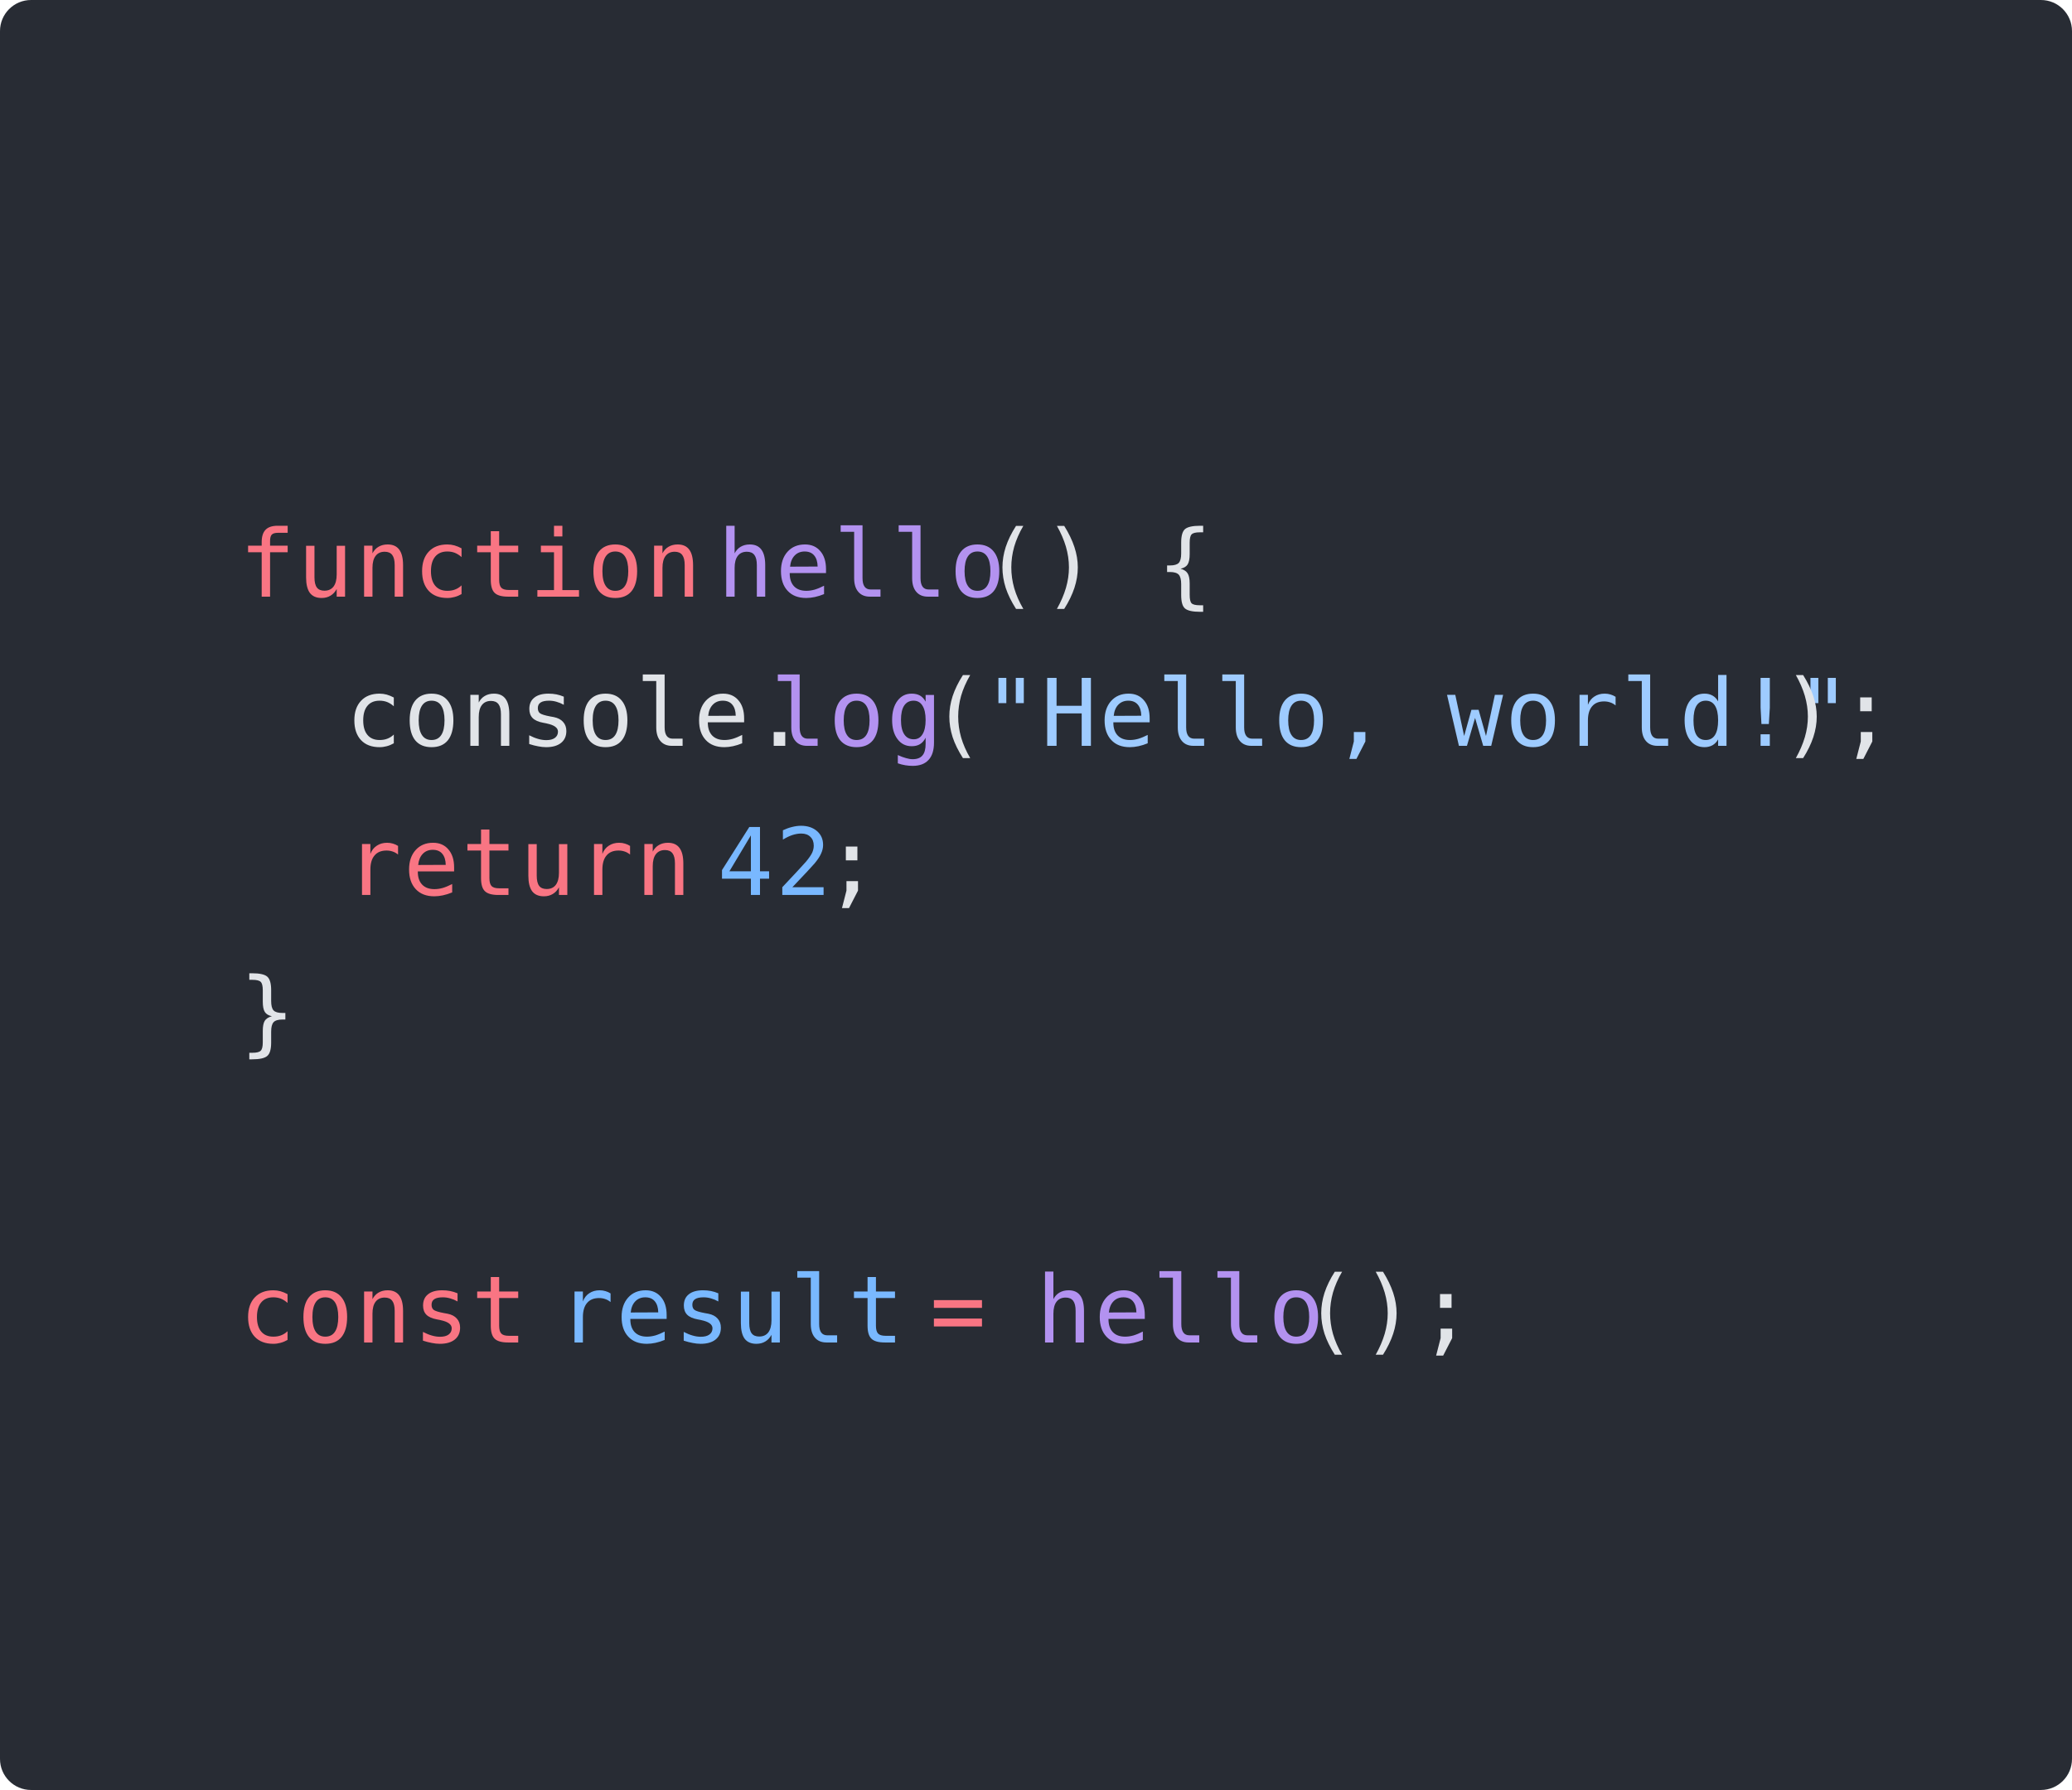
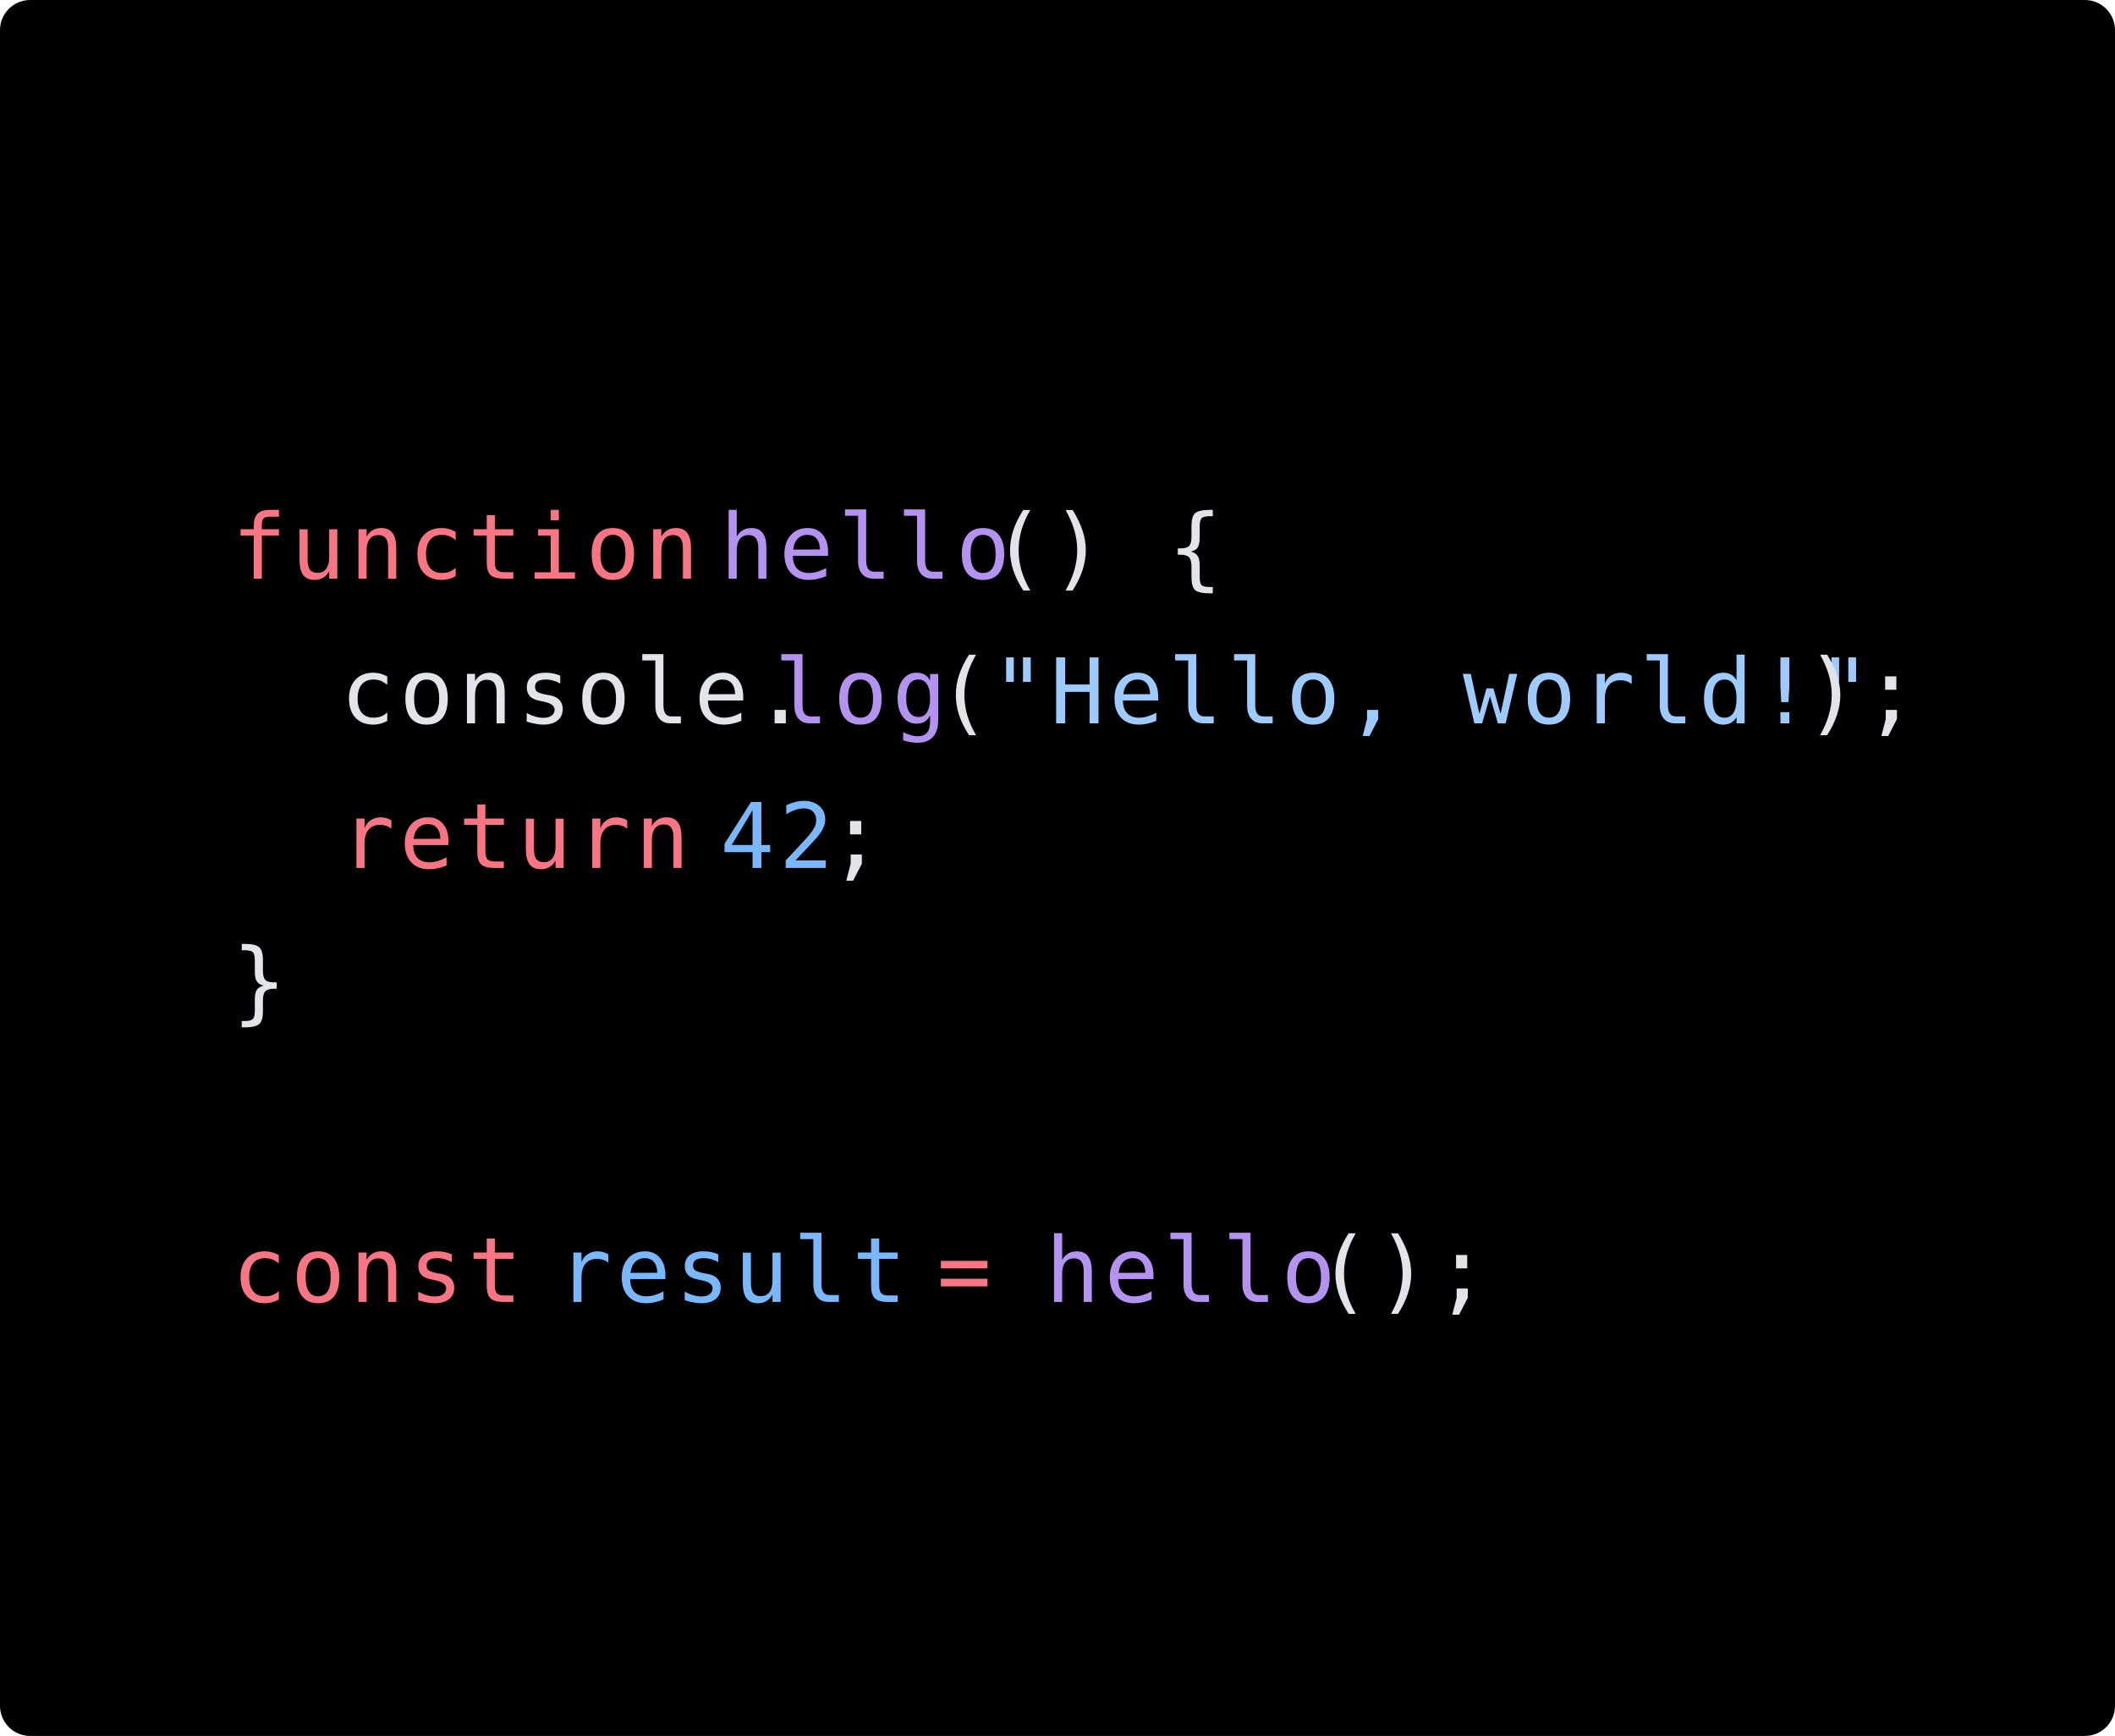
- <svg xmlns="http://www.w3.org/2000/svg" viewBox="0 0 266.669 230.4" width="266.669" height="230.4">
-   <rect id="bg" fill="#282c34" width="266.669" height="230.4" rx="4" />
+ <svg xmlns="http://www.w3.org/2000/svg" viewBox="0 0 280.709 230.4" width="280.709" height="230.4">
+   <rect id="bg" fill="#000" width="280.709" height="230.4" rx="4" />
  <g id="tokens" transform="translate(30.78906, 38.4)">
-     <text font-family="Consolas" font-size="12" y="38.4" letter-spacing="0.24px">
+     <text font-family="Consolas" font-size="12" y="38.4" letter-spacing="0.6px">
      <tspan x="0" fill="#F97583">function</tspan>
-       <tspan x="54.701" fill="#E1E4E8"> </tspan>
-       <tspan x="61.539" fill="#B392F0">hello</tspan>
-       <tspan x="95.727" fill="#E1E4E8">() {</tspan>
+       <tspan x="57.581" fill="#E1E4E8"> </tspan>
+       <tspan x="64.779" fill="#B392F0">hello</tspan>
+       <tspan x="100.767" fill="#E1E4E8">() {</tspan>
    </text>
-     <text font-family="Consolas" font-size="12" y="57.6" letter-spacing="0.24px">
+     <text font-family="Consolas" font-size="12" y="57.6" letter-spacing="0.6px">
      <tspan x="0" fill="#E1E4E8">  </tspan>
-       <tspan x="13.675" fill="#E1E4E8">console.</tspan>
-       <tspan x="68.377" fill="#B392F0">log</tspan>
-       <tspan x="88.89" fill="#E1E4E8">(</tspan>
-       <tspan x="95.727" fill="#9ECBFF">"Hello, world!"</tspan>
-       <tspan x="198.292" fill="#E1E4E8">);</tspan>
+       <tspan x="14.395" fill="#E1E4E8">console.</tspan>
+       <tspan x="71.977" fill="#B392F0">log</tspan>
+       <tspan x="93.57" fill="#E1E4E8">(</tspan>
+       <tspan x="100.767" fill="#9ECBFF">"Hello, world!"</tspan>
+       <tspan x="208.732" fill="#E1E4E8">);</tspan>
    </text>
-     <text font-family="Consolas" font-size="12" y="76.8" letter-spacing="0.24px">
+     <text font-family="Consolas" font-size="12" y="76.8" letter-spacing="0.6px">
      <tspan x="0" fill="#E1E4E8">  </tspan>
-       <tspan x="13.675" fill="#F97583">return</tspan>
-       <tspan x="54.701" fill="#E1E4E8"> </tspan>
-       <tspan x="61.539" fill="#79B8FF">42</tspan>
-       <tspan x="75.214" fill="#E1E4E8">;</tspan>
+       <tspan x="14.395" fill="#F97583">return</tspan>
+       <tspan x="57.581" fill="#E1E4E8"> </tspan>
+       <tspan x="64.779" fill="#79B8FF">42</tspan>
+       <tspan x="79.174" fill="#E1E4E8">;</tspan>
    </text>
-     <text font-family="Consolas" font-size="12" y="96" letter-spacing="0.24px">
+     <text font-family="Consolas" font-size="12" y="96" letter-spacing="0.6px">
      <tspan x="0" fill="#E1E4E8">}</tspan>
    </text>
-     <text font-family="Consolas" font-size="12" y="134.4" letter-spacing="0.24px">
+     <text font-family="Consolas" font-size="12" y="134.4" letter-spacing="0.6px">
      <tspan x="0" fill="#F97583">const</tspan>
-       <tspan x="34.188" fill="#E1E4E8"> </tspan>
-       <tspan x="41.026" fill="#79B8FF">result</tspan>
-       <tspan x="82.052" fill="#E1E4E8"> </tspan>
-       <tspan x="88.89" fill="#F97583">=</tspan>
-       <tspan x="95.727" fill="#E1E4E8"> </tspan>
-       <tspan x="102.565" fill="#B392F0">hello</tspan>
-       <tspan x="136.753" fill="#E1E4E8">();</tspan>
+       <tspan x="35.988" fill="#E1E4E8"> </tspan>
+       <tspan x="43.186" fill="#79B8FF">result</tspan>
+       <tspan x="86.372" fill="#E1E4E8"> </tspan>
+       <tspan x="93.57" fill="#F97583">=</tspan>
+       <tspan x="100.767" fill="#E1E4E8"> </tspan>
+       <tspan x="107.965" fill="#B392F0">hello</tspan>
+       <tspan x="143.953" fill="#E1E4E8">();</tspan>
    </text>
  </g>
</svg>
